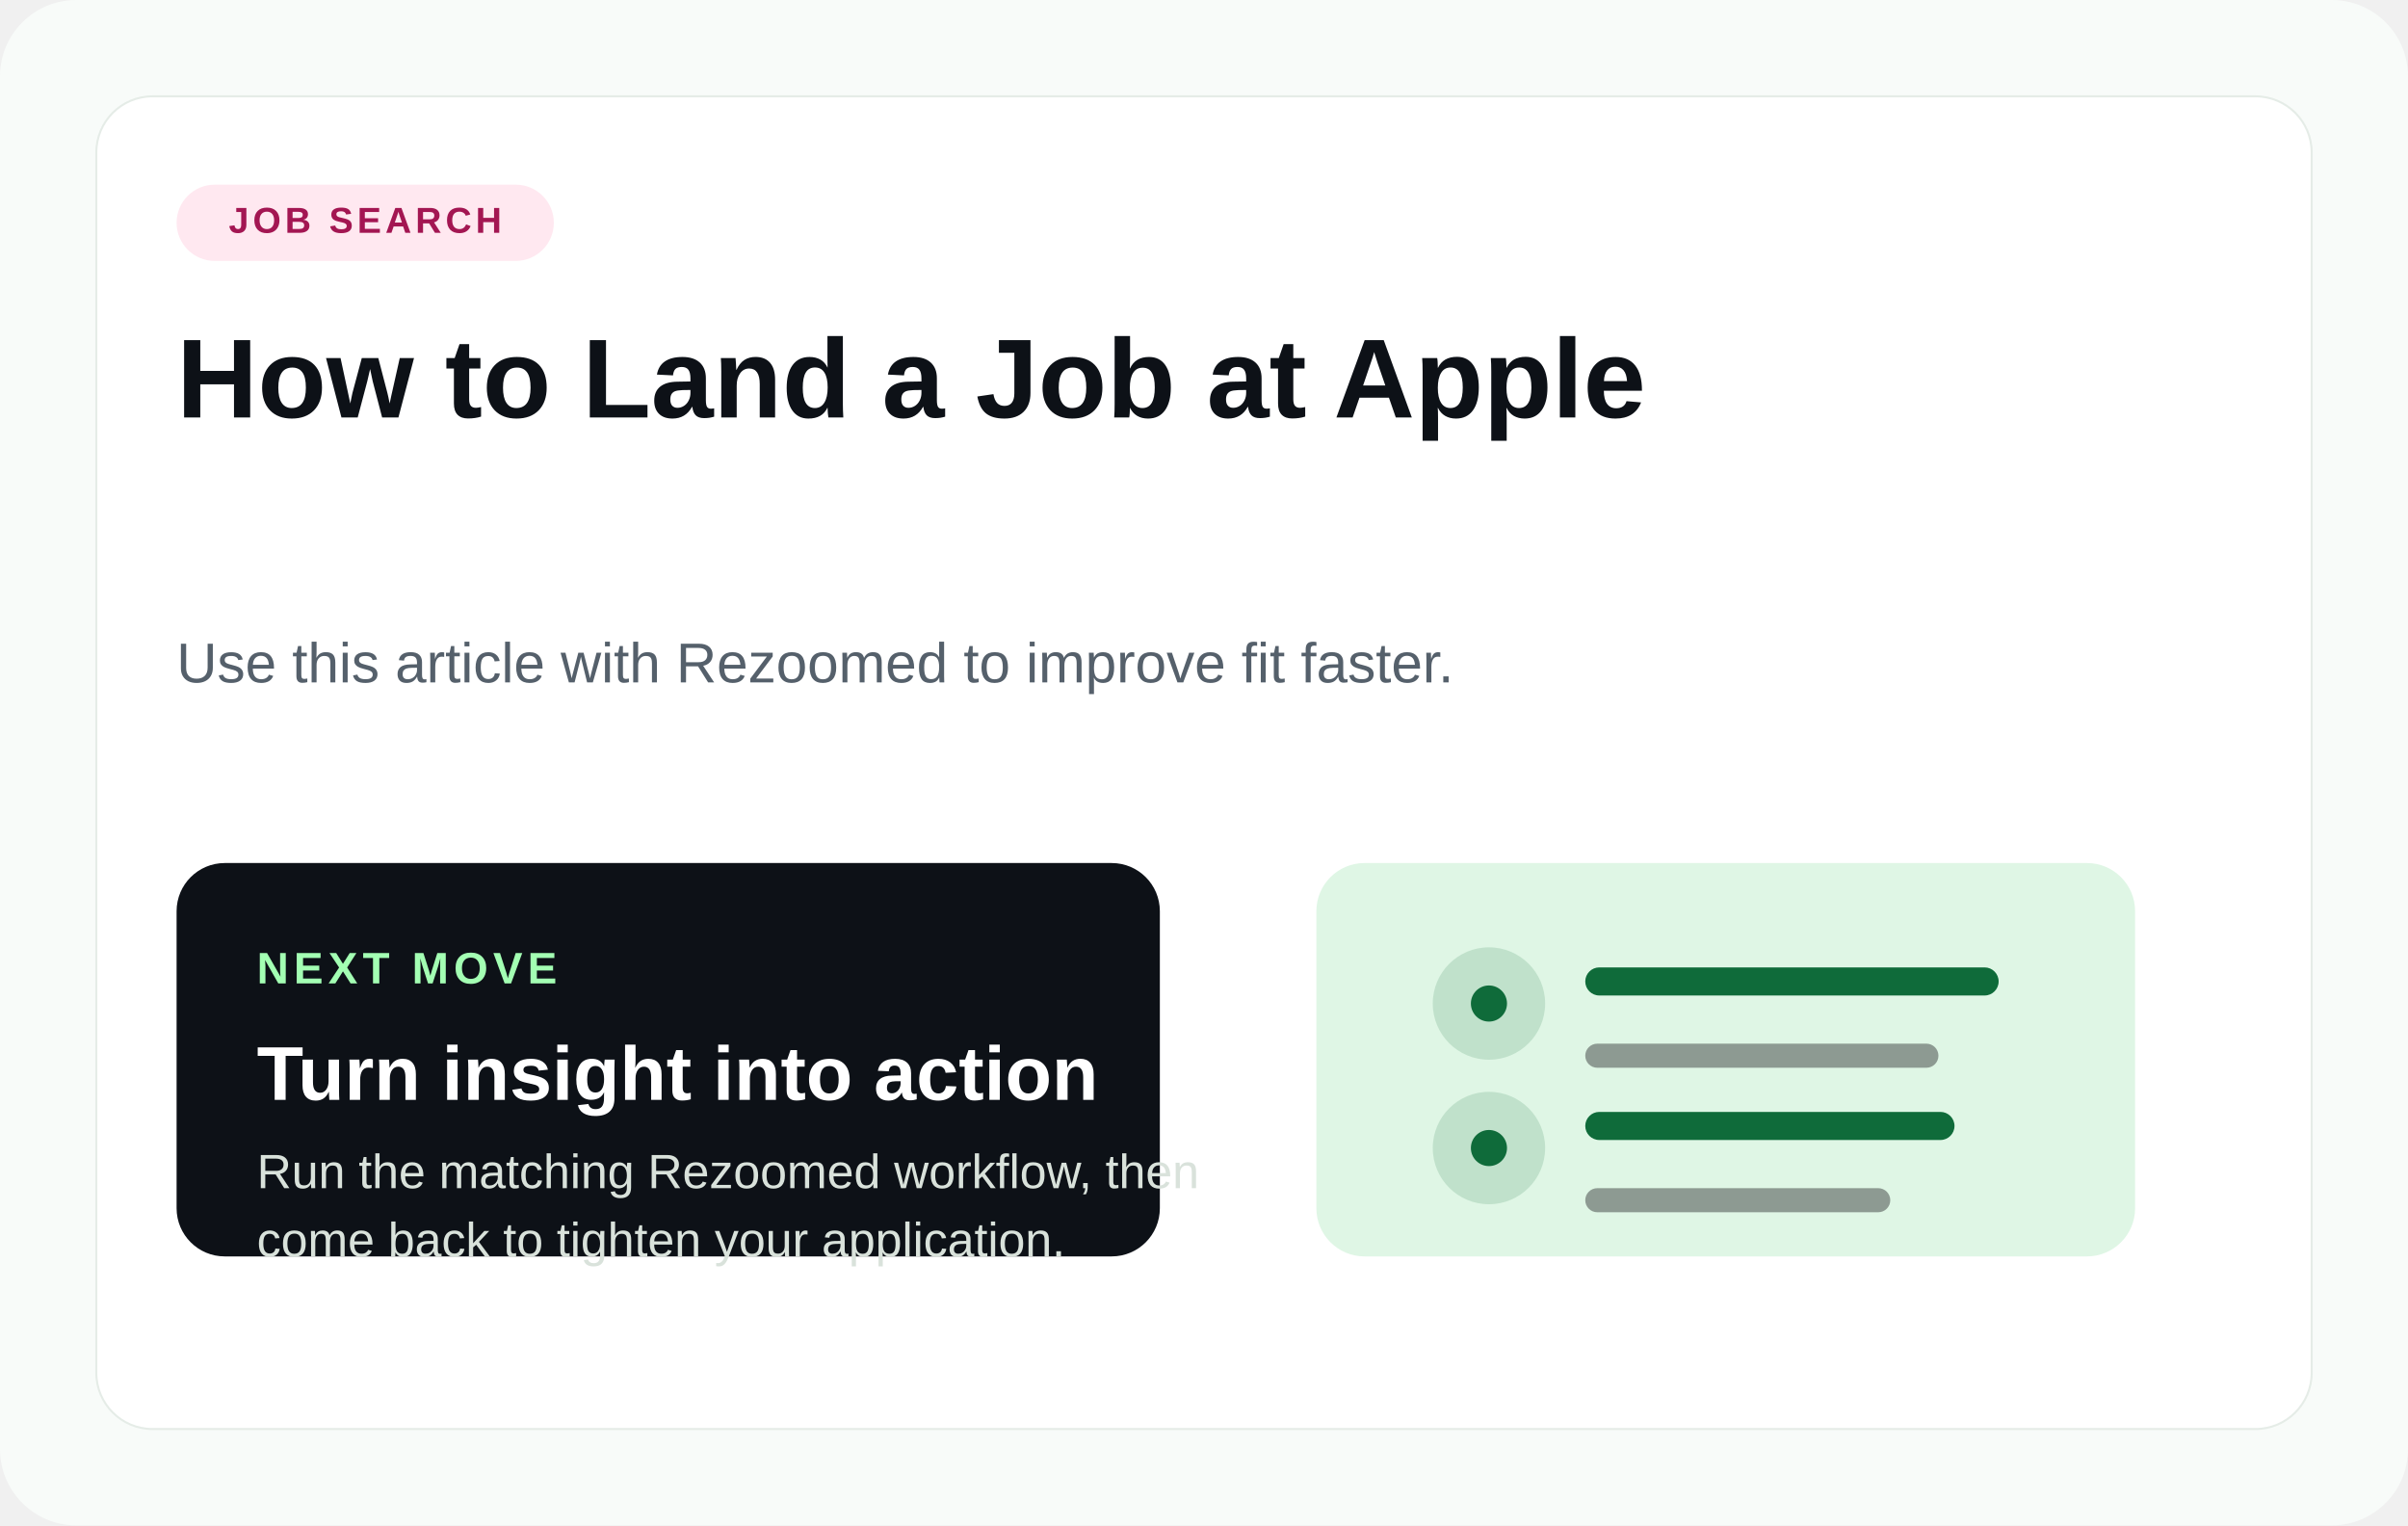
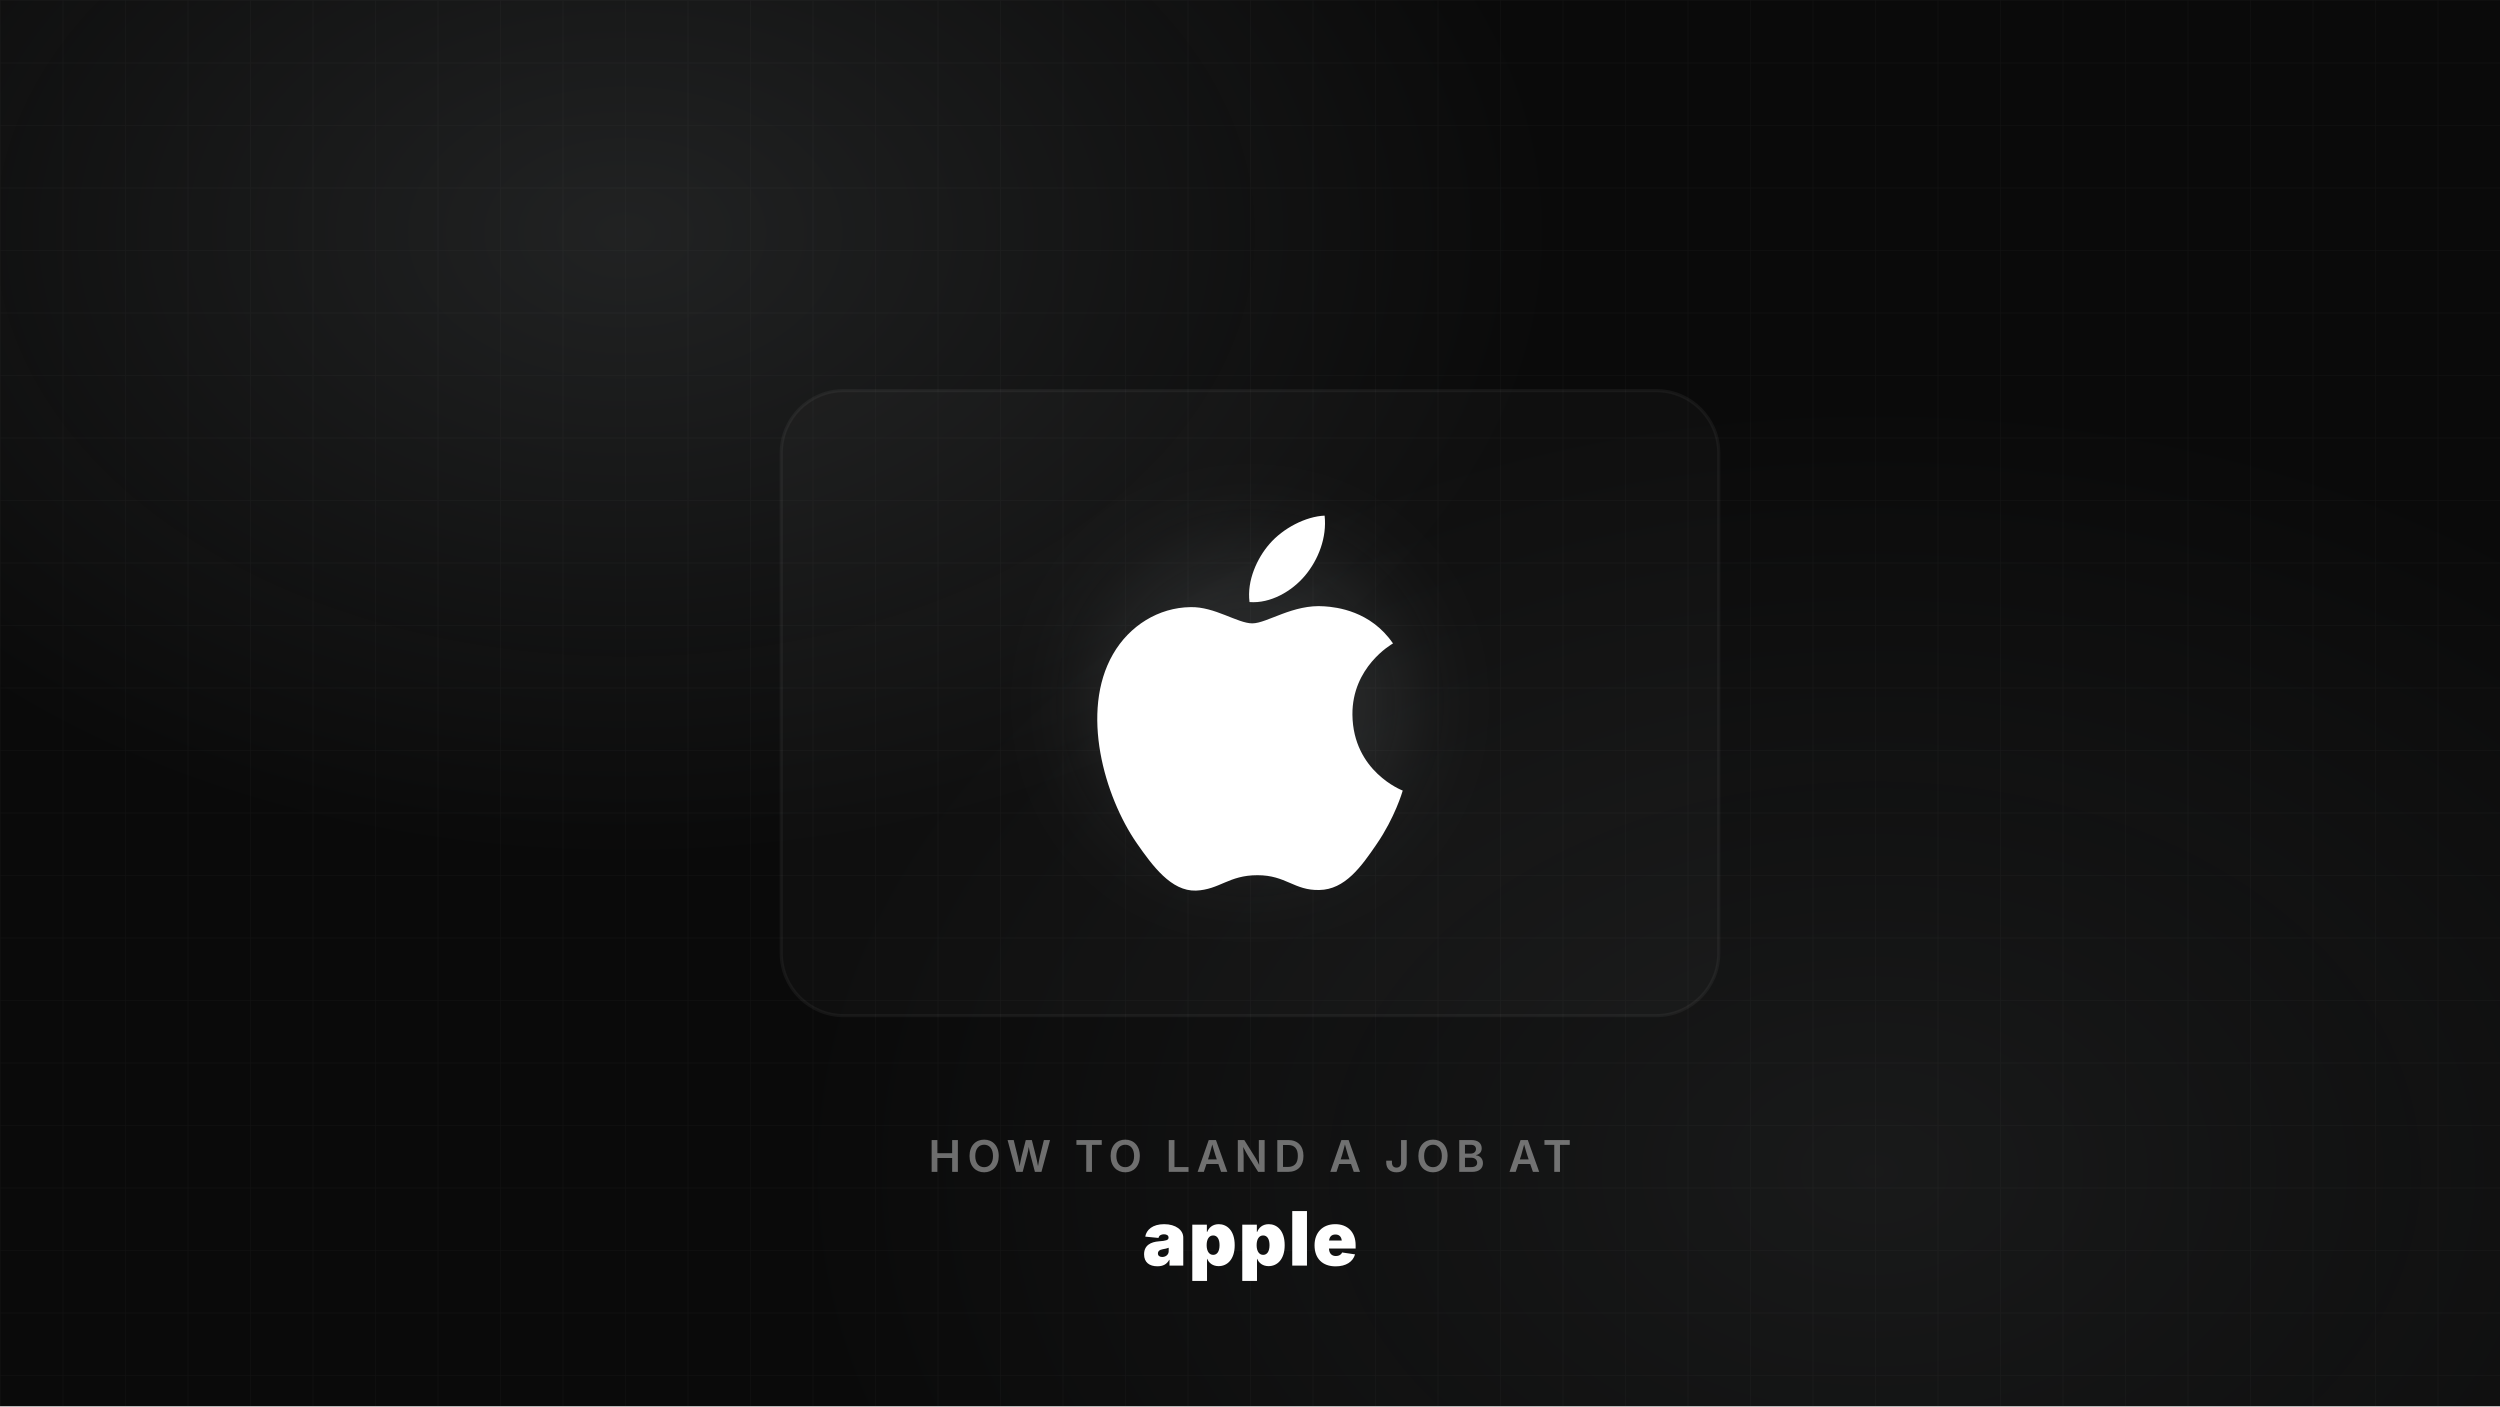
- <svg xmlns="http://www.w3.org/2000/svg" width="1200" height="760" viewBox="0 0 1200 760" fill="none">
-   <rect width="1200" height="760" rx="38" fill="#F8FBF9" />
-   <rect x="48" y="48" width="1104" height="664" rx="28" fill="white" stroke="#E5ECE7" />
-   <rect x="88" y="92" width="188" height="38" rx="19" fill="#ffe8f0" />
-   <text x="114" y="116" fill="#a31652" font-family="Arial, sans-serif" font-size="18" font-weight="800" letter-spacing="2">JOB SEARCH</text>
-   <text x="88" y="208" fill="#0D1117" font-family="Arial, sans-serif" font-size="56" font-weight="800">How to Land a Job at Apple</text>
-   <text x="88" y="340" fill="#55606B" font-family="Arial, sans-serif" font-size="28">Use this article with Rezoomed to improve fit faster.</text>
-   <rect x="88" y="430" width="490" height="196" rx="24" fill="#0D1117" />
-   <text x="128" y="490" fill="#A3FFB3" font-family="Arial, sans-serif" font-size="22" font-weight="800" letter-spacing="2.5">NEXT MOVE</text>
-   <text x="128" y="548" fill="#FFFFFF" font-family="Arial, sans-serif" font-size="38" font-weight="800">Turn insight into action</text>
-   <text x="128" y="592" fill="#D9E2DB" font-family="Arial, sans-serif" font-size="24">Run the matching Rezoomed workflow, then</text>
-   <text x="128" y="626" fill="#D9E2DB" font-family="Arial, sans-serif" font-size="24">come back to tighten your application.</text>
-   <rect x="656" y="430" width="408" height="196" rx="24" fill="#dff6e5" />
-   <circle cx="742" cy="500" r="28" fill="#0f6b3a" fill-opacity="0.15" />
-   <circle cx="742" cy="500" r="9" fill="#0f6b3a" />
-   <rect x="790" y="482" width="206" height="14" rx="7" fill="#0f6b3a" />
-   <rect x="790" y="520" width="176" height="12" rx="6" fill="#8D9A92" />
-   <circle cx="742" cy="572" r="28" fill="#0f6b3a" fill-opacity="0.15" />
-   <circle cx="742" cy="572" r="9" fill="#0f6b3a" />
-   <rect x="790" y="554" width="184" height="14" rx="7" fill="#0f6b3a" />
-   <rect x="790" y="592" width="152" height="12" rx="6" fill="#8D9A92" />
+ <svg xmlns="http://www.w3.org/2000/svg" width="1600" height="900" viewBox="0 0 1600 900" fill="none">
+   <rect width="1600" height="900" fill="#0A0A0A" />
+   <ellipse cx="400" cy="150" rx="600" ry="400" fill="url(#brandGlow1)" opacity="0.15" />
+   <ellipse cx="1200" cy="750" rx="700" ry="500" fill="url(#brandGlow2)" opacity="0.1" />
+   <defs>
+     <pattern id="grid" width="40" height="40" patternUnits="userSpaceOnUse">
+       <path d="M 40 0 L 0 0 0 40" fill="none" stroke="rgba(255,255,255,0.03)" stroke-width="1" />
+     </pattern>
+   </defs>
+   <rect width="1600" height="900" fill="url(#grid)" />
+   <rect x="500" y="250" width="600" height="400" rx="40" fill="rgba(255,255,255,0.02)" stroke="rgba(255,255,255,0.05)" stroke-width="2" />
+   <circle cx="800" cy="450" r="100" fill="#A2AAAD" opacity="0.15" filter="url(#glow)" />
+   <g transform="translate(680, 330) scale(10)">
+     <g fill="white">
+       <path d="M12.152 6.896c-.948 0-2.415-1.078-3.96-1.04-2.04.027-3.91 1.183-4.961 3.014-2.117 3.675-.546 9.103 1.519 12.09 1.013 1.454 2.208 3.09 3.792 3.039 1.52-.065 2.09-.987 3.935-.987 1.831 0 2.35.987 3.96.948 1.637-.026 2.676-1.48 3.676-2.948 1.156-1.688 1.636-3.325 1.662-3.415-.039-.013-3.182-1.221-3.22-4.857-.026-3.04 2.48-4.494 2.597-4.559-1.429-2.09-3.623-2.324-4.39-2.376-2-.156-3.675 1.09-4.61 1.09zM15.53 3.83c.843-1.012 1.4-2.427 1.245-3.83-1.207.052-2.662.805-3.532 1.818-.78.896-1.454 2.338-1.273 3.714 1.338.104 2.715-.688 3.559-1.701" />
+     </g>
+   </g>
+   <text x="800" y="750" font-family="'Inter', -apple-system, sans-serif" font-size="28" font-weight="600" fill="rgba(255,255,255,0.4)" text-anchor="middle" letter-spacing="4">HOW TO LAND A JOB AT</text>
+   <text x="800" y="810" font-family="'Inter', -apple-system, sans-serif" font-size="48" font-weight="900" fill="white" text-anchor="middle" letter-spacing="1" text-transform="uppercase">apple</text>
+   <defs>
+     <radialGradient id="brandGlow1" cx="0.5" cy="0.5" r="0.5">
+       <stop offset="0%" stop-color="#A2AAAD" />
+       <stop offset="100%" stop-color="#A2AAAD" stop-opacity="0" />
+     </radialGradient>
+     <radialGradient id="brandGlow2" cx="0.5" cy="0.5" r="0.5">
+       <stop offset="0%" stop-color="#A2AAAD" />
+       <stop offset="100%" stop-color="#A2AAAD" stop-opacity="0" />
+     </radialGradient>
+     <filter id="glow" x="-50%" y="-50%" width="200%" height="200%">
+       <feGaussianBlur stdDeviation="30" result="blur" />
+     </filter>
+   </defs>
</svg>
